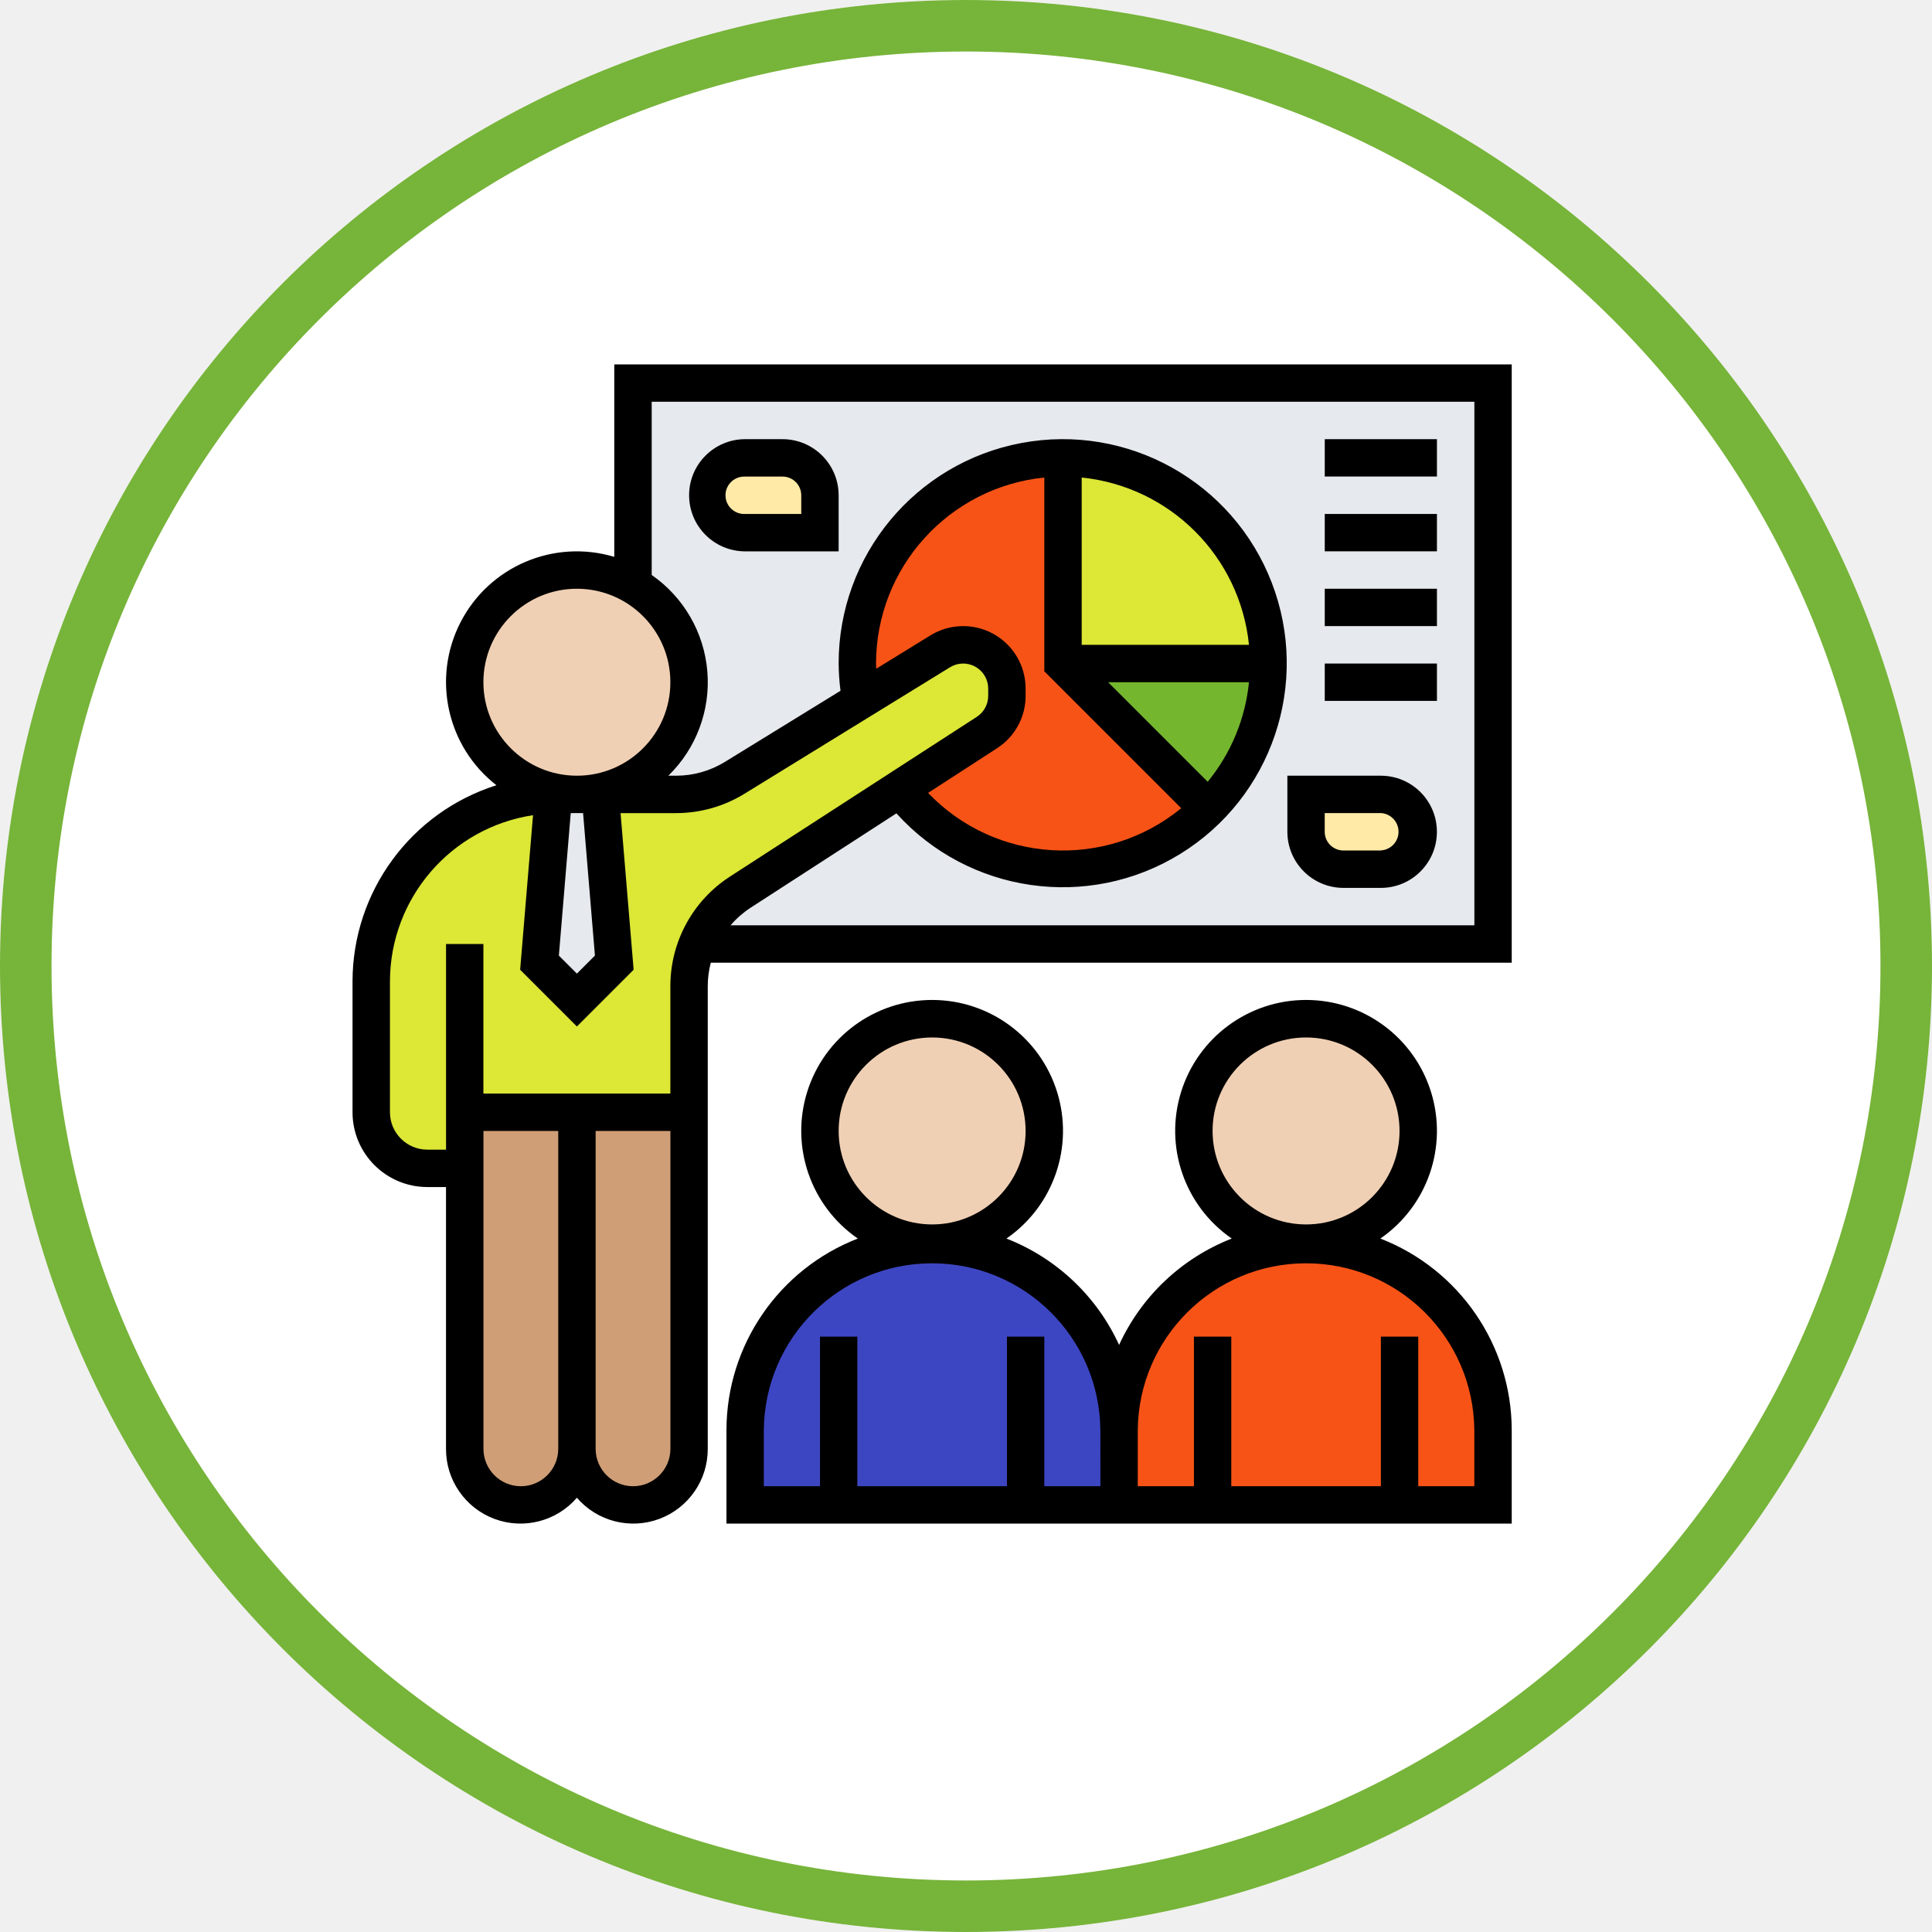
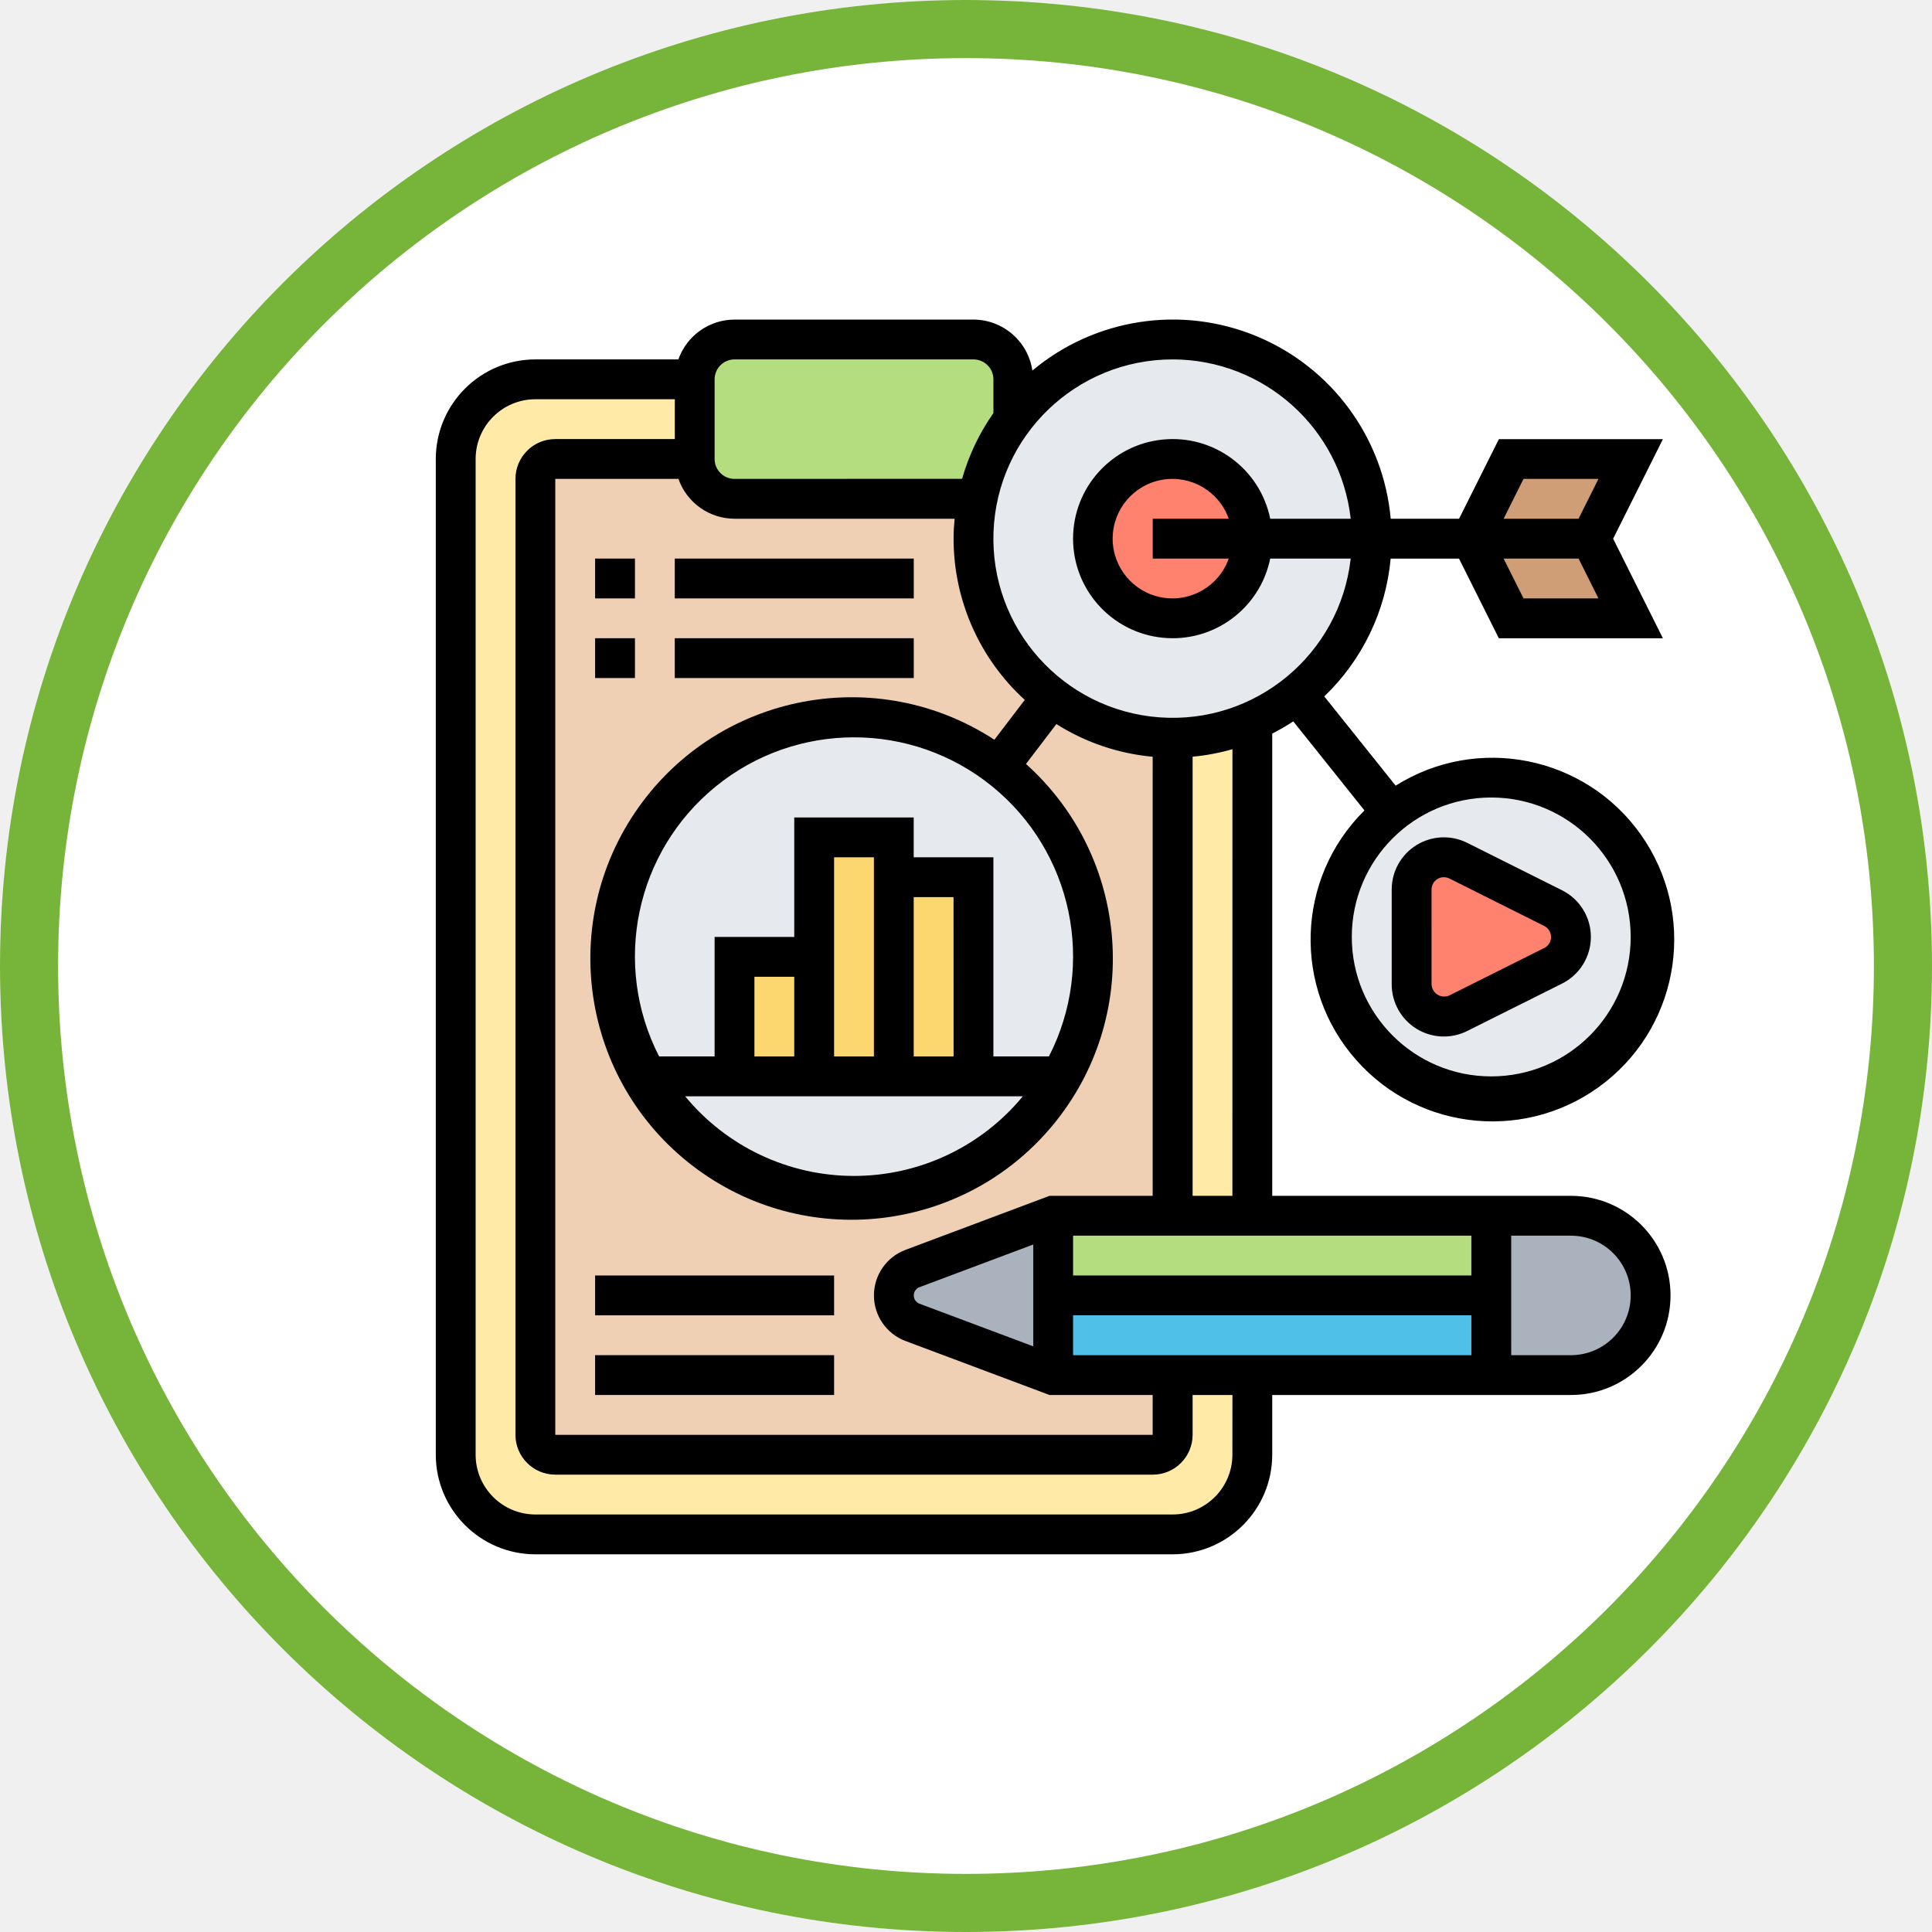
- <svg xmlns="http://www.w3.org/2000/svg" width="150" height="150" viewBox="0 0 150 150">
-   <g id="Grupo_115956" data-name="Grupo 115956" transform="translate(-1077.63 -2060.709)">
-     <g id="Elipse_5922" data-name="Elipse 5922" transform="translate(1077.63 2060.709)" fill="#fff" stroke="#77b43a" stroke-width="4">
-       <circle cx="75" cy="75" r="75" stroke="none" />
-       <circle cx="75" cy="75" r="73" fill="none" />
+ <svg xmlns="http://www.w3.org/2000/svg" width="133" height="133" viewBox="0 0 133 133">
+   <g id="Grupo_112805" data-name="Grupo 112805" transform="translate(-394 -1668)">
+     <g id="Elipse_5376" data-name="Elipse 5376" transform="translate(394 1668)" fill="#fff" stroke="#77b43a" stroke-width="4">
+       <circle cx="66.5" cy="66.5" r="66.5" stroke="none" />
+       <circle cx="66.5" cy="66.5" r="64.5" fill="none" />
    </g>
-     <g id="carrera" transform="translate(1104 2088)">
-       <path id="Trazado_169416" data-name="Trazado 169416" d="M16,2H82.774V45.548H16Z" transform="translate(6.774 0.452)" fill="#e6e9ed" />
-       <path id="Trazado_169417" data-name="Trazado 169417" d="M28.71,8.9v2.9H22.9A2.912,2.912,0,0,1,20,8.9,2.924,2.924,0,0,1,22.9,6h2.9A2.912,2.912,0,0,1,28.71,8.9Z" transform="translate(8.581 2.258)" fill="#ffeaa7" />
-       <path id="Trazado_169418" data-name="Trazado 169418" d="M57.806,24a2.912,2.912,0,0,1,2.9,2.9,2.924,2.924,0,0,1-2.9,2.9H54.9A2.912,2.912,0,0,1,52,26.9V24Z" transform="translate(23.032 10.387)" fill="#ffeaa7" />
-       <path id="Trazado_169419" data-name="Trazado 169419" d="M54.968,21.968H39V6A15.959,15.959,0,0,1,54.968,21.968Z" transform="translate(17.161 2.258)" fill="#dce736" />
-       <path id="Trazado_169420" data-name="Trazado 169420" d="M39,17H54.968a15.918,15.918,0,0,1-4.674,11.294Z" transform="translate(17.161 7.226)" fill="#75b62f" />
-       <path id="Trazado_169421" data-name="Trazado 169421" d="M43.968,21.968,55.261,33.261A15.967,15.967,0,0,1,31.31,31.694l6.75-4.369a3.379,3.379,0,0,0,1.553-2.845v-.566a3.4,3.4,0,0,0-3.4-3.4,3.308,3.308,0,0,0-1.771.508l-6.184,3.8A15.523,15.523,0,0,1,28,21.968,15.959,15.959,0,0,1,43.968,6Z" transform="translate(12.194 2.258)" fill="#f85316" />
-       <path id="Trazado_169422" data-name="Trazado 169422" d="M56.516,48A14.521,14.521,0,0,1,71.032,62.516v5.806H42V62.516A14.521,14.521,0,0,1,56.516,48Z" transform="translate(18.516 21.226)" fill="#f85316" />
-       <path id="Trazado_169423" data-name="Trazado 169423" d="M43.774,68.323H22V62.516a14.516,14.516,0,1,1,29.032,0v5.806Z" transform="translate(9.484 21.226)" fill="#3d46c2" />
-       <path id="Trazado_169424" data-name="Trazado 169424" d="M15.71,41V67.129a4.355,4.355,0,0,1-8.71,0V41Z" transform="translate(2.71 18.065)" fill="#cf9e76" />
-       <path id="Trazado_169425" data-name="Trazado 169425" d="M21.71,41V67.129a4.355,4.355,0,0,1-8.71,0V41Z" transform="translate(5.419 18.065)" fill="#cf9e76" />
-       <path id="Trazado_169426" data-name="Trazado 169426" d="M27.331,39.226a8.589,8.589,0,0,0-.653,3.281V52.29H9.258v4.355h-2.9A4.349,4.349,0,0,1,2,52.29V42.129a14.5,14.5,0,0,1,14.153-14.5l-1.089,13.05,2.9,2.9,2.9-2.9L19.782,27.613h5.879a8.781,8.781,0,0,0,4.573-1.292L40,20.311l6.184-3.8A3.308,3.308,0,0,1,47.958,16a3.4,3.4,0,0,1,3.4,3.4v.566A3.379,3.379,0,0,1,49.8,22.808l-6.75,4.369L30.655,35.2a8.546,8.546,0,0,0-3.324,4.021Z" transform="translate(0.452 6.774)" fill="#dce736" />
-       <path id="Trazado_169427" data-name="Trazado 169427" d="M15.718,24l1.089,13.065-2.9,2.9-2.9-2.9,1.089-13.05V24h3.629Z" transform="translate(4.516 10.387)" fill="#e6e9ed" />
-       <g id="Grupo_114668" data-name="Grupo 114668" transform="translate(9.71 16.968)">
-         <circle id="Elipse_5932" data-name="Elipse 5932" cx="8.71" cy="8.71" r="8.71" transform="translate(56.613 34.839)" fill="#f0d0b4" />
-         <circle id="Elipse_5933" data-name="Elipse 5933" cx="8.71" cy="8.71" r="8.71" transform="translate(27.581 34.839)" fill="#f0d0b4" />
-         <path id="Trazado_169428" data-name="Trazado 169428" d="M24.419,20.71A8.71,8.71,0,1,1,15.71,12a8.5,8.5,0,0,1,4.355,1.176A8.687,8.687,0,0,1,24.419,20.71Z" transform="translate(-7 -12)" fill="#f0d0b4" />
+     <g id="marketing" transform="translate(423 1689)">
+       <g id="Grupo_112803" data-name="Grupo 112803" transform="translate(2.371 2.371)">
+         <g id="Grupo_112785" data-name="Grupo 112785" transform="translate(0 2.742)">
+           <path id="Trazado_161958" data-name="Trazado 161958" d="M56.839,72.548v5.484a5.482,5.482,0,0,1-5.484,5.484H7.484A5.482,5.482,0,0,1,2,78.032V9.484A5.482,5.482,0,0,1,7.484,4H18.452V9.484h-9.6a1.375,1.375,0,0,0-1.371,1.371V76.661a1.375,1.375,0,0,0,1.371,1.371H49.984a1.375,1.375,0,0,0,1.371-1.371V72.548Z" transform="translate(-2 -4)" fill="#ffeaa7" />
+         </g>
+         <g id="Grupo_112786" data-name="Grupo 112786" transform="translate(49.355 26.268)">
+           <path id="Trazado_161959" data-name="Trazado 161959" d="M43.484,21.174V55.215H38v-32.9a13.547,13.547,0,0,0,5.484-1.152Z" transform="translate(-38 -21.16)" fill="#ffeaa7" />
+         </g>
+         <g id="Grupo_112787" data-name="Grupo 112787" transform="translate(5.484 8.226)">
+           <path id="Trazado_161960" data-name="Trazado 161960" d="M41.563,24.383a13.668,13.668,0,0,1-5.4-10.9,14.018,14.018,0,0,1,.274-2.756,1.837,1.837,0,0,1-.274.014H19.71A2.75,2.75,0,0,1,16.968,8h-9.6A1.375,1.375,0,0,0,6,9.371V75.177a1.375,1.375,0,0,0,1.371,1.371H48.5a1.375,1.375,0,0,0,1.371-1.371V27.194A13.584,13.584,0,0,1,41.563,24.383Z" transform="translate(-6 -8)" fill="#f0d0b4" />
+         </g>
+         <g id="Grupo_112788" data-name="Grupo 112788" transform="translate(30.161 60.323)">
+           <path id="Trazado_161961" data-name="Trazado 161961" d="M34.968,51.484v5.484l-9.679-3.633a1.973,1.973,0,0,1,0-3.7L34.968,46Z" transform="translate(-24 -46)" fill="#aab2bd" />
+         </g>
+         <g id="Grupo_112789" data-name="Grupo 112789" transform="translate(71.29 60.323)">
+           <path id="Trazado_161962" data-name="Trazado 161962" d="M63.364,47.6a5.487,5.487,0,0,1-3.88,9.364H54V46h5.484A5.518,5.518,0,0,1,63.364,47.6Z" transform="translate(-54 -46)" fill="#aab2bd" />
+         </g>
+         <g id="Grupo_112790" data-name="Grupo 112790" transform="translate(41.129 65.806)">
+           <path id="Trazado_161963" data-name="Trazado 161963" d="M62.161,50v5.484H32V50Z" transform="translate(-32 -50)" fill="#4fc1e9" />
+         </g>
+         <g id="Grupo_112791" data-name="Grupo 112791" transform="translate(41.129 60.323)">
+           <path id="Trazado_161964" data-name="Trazado 161964" d="M62.161,46v5.484H32V46H62.161Z" transform="translate(-32 -46)" fill="#b4dd7f" />
+         </g>
+         <g id="Grupo_112792" data-name="Grupo 112792" transform="translate(10.968 26.048)">
+           <path id="Trazado_161965" data-name="Trazado 161965" d="M36.432,24.359A16.481,16.481,0,1,0,42.9,37.452,16.391,16.391,0,0,0,36.432,24.359Z" transform="translate(-10 -21)" fill="#e6e9ed" />
+         </g>
+         <g id="Grupo_112793" data-name="Grupo 112793" transform="translate(30.161 37.016)">
+           <path id="Trazado_161966" data-name="Trazado 161966" d="M24,29h5.484V42.71H24Z" transform="translate(-24 -29)" fill="#fcd770" />
+         </g>
+         <g id="Grupo_112794" data-name="Grupo 112794" transform="translate(24.677 34.274)">
+           <path id="Trazado_161967" data-name="Trazado 161967" d="M25.484,29.742v13.71H20V27h5.484Z" transform="translate(-20 -27)" fill="#fcd770" />
+         </g>
+         <g id="Grupo_112795" data-name="Grupo 112795" transform="translate(19.194 42.5)">
+           <path id="Trazado_161968" data-name="Trazado 161968" d="M16,33h5.484v8.226H16Z" transform="translate(-16 -33)" fill="#fcd770" />
+         </g>
+         <g id="Grupo_112796" data-name="Grupo 112796" transform="translate(16.452)">
+           <path id="Trazado_161969" data-name="Trazado 161969" d="M35.935,4.742V7.484a13.613,13.613,0,0,0-2.468,5.47,1.837,1.837,0,0,1-.274.014H16.742A2.75,2.75,0,0,1,14,10.226V4.742A2.75,2.75,0,0,1,16.742,2H33.194A2.75,2.75,0,0,1,35.935,4.742Z" transform="translate(-14 -2)" fill="#b4dd7f" />
+         </g>
+         <g id="Grupo_112797" data-name="Grupo 112797" transform="translate(69.919 13.71)">
+           <path id="Trazado_161970" data-name="Trazado 161970" d="M61.226,12l2.742,5.484H55.742L53,12h8.226Z" transform="translate(-53 -12)" fill="#cf9e76" />
+         </g>
+         <g id="Grupo_112798" data-name="Grupo 112798" transform="translate(69.919 8.226)">
+           <path id="Trazado_161971" data-name="Trazado 161971" d="M63.968,8l-2.742,5.484H53L55.742,8Z" transform="translate(-53 -8)" fill="#cf9e76" />
+         </g>
+         <g id="Grupo_112799" data-name="Grupo 112799" transform="translate(35.645 0)">
+           <path id="Trazado_161972" data-name="Trazado 161972" d="M55.419,15.71a13.64,13.64,0,0,1-8.226,12.558A13.709,13.709,0,0,1,28,15.71a14.018,14.018,0,0,1,.274-2.756A13.713,13.713,0,0,1,55.419,15.71Z" transform="translate(-28 -2)" fill="#e6e9ed" />
+         </g>
+         <g id="Grupo_112800" data-name="Grupo 112800" transform="translate(43.871 8.226)">
+           <circle id="Elipse_5478" data-name="Elipse 5478" cx="5.484" cy="5.484" r="5.484" fill="#ff826e" />
+         </g>
+         <g id="Grupo_112801" data-name="Grupo 112801" transform="translate(60.323 30.161)">
+           <path id="Trazado_161973" data-name="Trazado 161973" d="M56.968,24a10.955,10.955,0,1,1-6.855,2.4A10.965,10.965,0,0,1,56.968,24Z" transform="translate(-46 -24)" fill="#e6e9ed" />
+         </g>
+         <g id="Grupo_112802" data-name="Grupo 112802" transform="translate(65.806 35.645)">
+           <path id="Trazado_161974" data-name="Trazado 161974" d="M59.748,31.5a2.229,2.229,0,0,1,0,3.976l-6.54,3.263A2.218,2.218,0,0,1,50,36.747V30.221a2.218,2.218,0,0,1,3.208-1.988Z" transform="translate(-50 -28)" fill="#ff826e" />
+         </g>
      </g>
-       <path id="Trazado_169429" data-name="Trazado 169429" d="M21.323,1V15.944a10.15,10.15,0,0,0-9.151,17.73A15.994,15.994,0,0,0,1,48.9V59.065a5.812,5.812,0,0,0,5.806,5.806H8.258V85.194a5.782,5.782,0,0,0,10.161,3.8,5.782,5.782,0,0,0,10.161-3.8V49.288a7.3,7.3,0,0,1,.235-1.836H91V1ZM11.161,25.677a7.258,7.258,0,1,1,7.258,7.258A7.266,7.266,0,0,1,11.161,25.677ZM19.82,46.9l-1.4,1.4-1.4-1.4.922-11.063H18.9ZM6.806,61.968a2.906,2.906,0,0,1-2.9-2.9V48.9A13.073,13.073,0,0,1,15.014,36l-1,12,4.407,4.406L22.825,48,21.81,35.839h4.3A10.146,10.146,0,0,0,31.44,34.33l15.953-9.817a1.944,1.944,0,0,1,2.961,1.655v.566a1.941,1.941,0,0,1-.887,1.632L30.318,40.757a10.122,10.122,0,0,0-4.641,8.531v8.325H11.161V46h-2.9V61.968ZM41.645,24.226A14.534,14.534,0,0,1,54.71,9.784V24.827L65.341,35.458A14.49,14.49,0,0,1,45.686,34.27L51.044,30.8a4.829,4.829,0,0,0,2.214-4.069v-.566a4.846,4.846,0,0,0-7.386-4.127l-4.21,2.59c0-.135-.017-.27-.017-.4Zm25.749,9.18-7.728-7.728H70.6A14.442,14.442,0,0,1,67.394,33.406ZM57.613,22.774V9.784A14.54,14.54,0,0,1,70.6,22.774ZM14.065,88.1a2.906,2.906,0,0,1-2.9-2.9V60.516h5.806V85.194A2.906,2.906,0,0,1,14.065,88.1Zm8.71,0a2.906,2.906,0,0,1-2.9-2.9V60.516h5.806V85.194A2.906,2.906,0,0,1,22.774,88.1ZM88.1,44.548H30.352a7.277,7.277,0,0,1,1.543-1.356l11.333-7.334a17.394,17.394,0,1,0-4.485-11.633,17.466,17.466,0,0,0,.144,2.115l-8.967,5.518a7.239,7.239,0,0,1-3.8,1.077h-.6a10.135,10.135,0,0,0-1.292-15.585V3.9H88.1Z" />
-       <path id="Trazado_169430" data-name="Trazado 169430" d="M71.77,53.515a10.161,10.161,0,1,0-11.54,0,16.038,16.038,0,0,0-8.746,8.258,16.033,16.033,0,0,0-8.746-8.258,10.161,10.161,0,1,0-11.54,0A15.98,15.98,0,0,0,21,68.387v7.258H81.968V68.387A15.98,15.98,0,0,0,71.77,53.515ZM58.742,45.161A7.258,7.258,0,1,1,66,52.419,7.266,7.266,0,0,1,58.742,45.161Zm-29.032,0a7.258,7.258,0,1,1,7.258,7.258A7.266,7.266,0,0,1,29.71,45.161ZM50.032,72.742H45.677V61.129h-2.9V72.742H31.161V61.129h-2.9V72.742H23.9V68.387a13.065,13.065,0,0,1,26.129,0Zm29.032,0H74.71V61.129h-2.9V72.742H60.194V61.129h-2.9V72.742H52.935V68.387a13.065,13.065,0,0,1,26.129,0Z" transform="translate(9.032 15.355)" />
-       <path id="Trazado_169431" data-name="Trazado 169431" d="M58.258,23H51v4.355a4.36,4.36,0,0,0,4.355,4.355h2.9a4.355,4.355,0,0,0,0-8.71Zm0,5.806h-2.9A1.453,1.453,0,0,1,53.9,27.355V25.9h4.355a1.452,1.452,0,0,1,0,2.9Z" transform="translate(22.581 9.935)" />
-       <path id="Trazado_169432" data-name="Trazado 169432" d="M23.355,13.71h7.258V9.355A4.36,4.36,0,0,0,26.258,5h-2.9a4.355,4.355,0,1,0,0,8.71Zm0-5.806h2.9A1.453,1.453,0,0,1,27.71,9.355v1.452H23.355a1.452,1.452,0,1,1,0-2.9Z" transform="translate(8.129 1.806)" />
-       <path id="Trazado_169433" data-name="Trazado 169433" d="M53,5h8.71V7.9H53Z" transform="translate(23.484 1.806)" />
-       <path id="Trazado_169434" data-name="Trazado 169434" d="M53,9h8.71v2.9H53Z" transform="translate(23.484 3.613)" />
-       <path id="Trazado_169435" data-name="Trazado 169435" d="M53,13h8.71v2.9H53Z" transform="translate(23.484 5.419)" />
-       <path id="Trazado_169436" data-name="Trazado 169436" d="M53,17h8.71v2.9H53Z" transform="translate(23.484 7.226)" />
+       <g id="Grupo_112804" data-name="Grupo 112804" transform="translate(1 1)">
+         <path id="Trazado_161975" data-name="Trazado 161975" d="M79.145,61.323H58.581V29.5a15.036,15.036,0,0,0,1.449-.84l4.9,6.13a12.516,12.516,0,1,0,2.148-1.705l-4.915-6.143a15.033,15.033,0,0,0,4.571-9.486h4.705l2.742,5.484H85.476l-3.427-6.855,3.427-6.855H74.185L71.443,14.71H66.738a15.062,15.062,0,0,0-24.669-10.2A4.108,4.108,0,0,0,38.016,1H21.565A4.107,4.107,0,0,0,17.7,3.742H7.855A6.863,6.863,0,0,0,1,10.6V79.145A6.863,6.863,0,0,0,7.855,86H51.726a6.863,6.863,0,0,0,6.855-6.855V75.032H79.145a6.855,6.855,0,1,0,0-13.71ZM83.258,43.5a9.6,9.6,0,1,1-9.6-9.6A9.609,9.609,0,0,1,83.258,43.5ZM75.88,20.194l-1.371-2.742h5.16l1.371,2.742Zm0-8.226h5.16L79.669,14.71h-5.16Zm-58.176,0a4.107,4.107,0,0,0,3.861,2.742H36.715c-.041.452-.07.908-.07,1.371a15.028,15.028,0,0,0,4.9,11.1l-2.091,2.743a17.984,17.984,0,1,0,2.174,1.668l2.093-2.747a14.954,14.954,0,0,0,6.629,2.25V61.323h-7.1l-9.916,3.719a3.35,3.35,0,0,0,0,6.272l9.916,3.718h7.1v2.742H9.226V11.968ZM36.645,51.726H33.9V40.758h2.742Zm-5.484,0H28.419V38.016h2.742Zm-5.484,0H22.935V46.242h2.742Zm15.737,2.742a15.062,15.062,0,0,1-23.249,0Zm1.792-2.742h-3.82V38.016H33.9V35.274H25.677V43.5H20.194v8.226h-3.82a15.081,15.081,0,1,1,26.833,0ZM34.3,68.748a.608.608,0,0,1,0-1.139l7.831-2.937v7.011ZM44.871,72.29V69.548H72.29V72.29ZM72.29,66.806H44.871V64.065H72.29ZM55.839,61.323H53.1V31.091a14.836,14.836,0,0,0,2.742-.515ZM51.726,3.742A12.352,12.352,0,0,1,63.984,14.71H58.442a6.855,6.855,0,1,0,0,2.742h5.541A12.337,12.337,0,1,1,51.726,3.742Zm3.861,13.71a4.113,4.113,0,1,1,0-2.742H50.355v2.742ZM20.194,5.113a1.372,1.372,0,0,1,1.371-1.371H38.016a1.372,1.372,0,0,1,1.371,1.371V7.437a15,15,0,0,0-2.155,4.524l-15.667.007A1.372,1.372,0,0,1,20.194,10.6ZM55.839,79.145a4.118,4.118,0,0,1-4.113,4.113H7.855a4.118,4.118,0,0,1-4.113-4.113V10.6A4.118,4.118,0,0,1,7.855,6.484h9.6V9.226H9.226a2.745,2.745,0,0,0-2.742,2.742V77.774a2.745,2.745,0,0,0,2.742,2.742H50.355A2.745,2.745,0,0,0,53.1,77.774V75.032h2.742ZM79.145,72.29H75.032V64.065h4.113a4.113,4.113,0,1,1,0,8.226Z" transform="translate(-1 -1)" />
+         <path id="Trazado_161976" data-name="Trazado 161976" d="M49,37.12a3.59,3.59,0,0,0,5.195,3.211l6.533-3.266a3.591,3.591,0,0,0,0-6.422l-6.531-3.266A3.59,3.59,0,0,0,49,30.589Zm2.742-6.531a.847.847,0,0,1,1.226-.758L59.5,33.1a.847.847,0,0,1,0,1.516l-6.531,3.266a.871.871,0,0,1-1.226-.758Z" transform="translate(16.806 8.645)" />
+         <path id="Trazado_161977" data-name="Trazado 161977" d="M9,49H25.452v2.742H9Z" transform="translate(1.968 16.806)" />
+         <path id="Trazado_161978" data-name="Trazado 161978" d="M9,53H25.452v2.742H9Z" transform="translate(1.968 18.29)" />
+         <path id="Trazado_161979" data-name="Trazado 161979" d="M9,13h2.742v2.742H9Z" transform="translate(1.968 3.452)" />
+         <path id="Trazado_161980" data-name="Trazado 161980" d="M13,13H29.452v2.742H13Z" transform="translate(3.452 3.452)" />
+         <path id="Trazado_161981" data-name="Trazado 161981" d="M9,17h2.742v2.742H9Z" transform="translate(1.968 4.935)" />
+         <path id="Trazado_161982" data-name="Trazado 161982" d="M13,17H29.452v2.742H13Z" transform="translate(3.452 4.935)" />
+       </g>
    </g>
  </g>
</svg>
